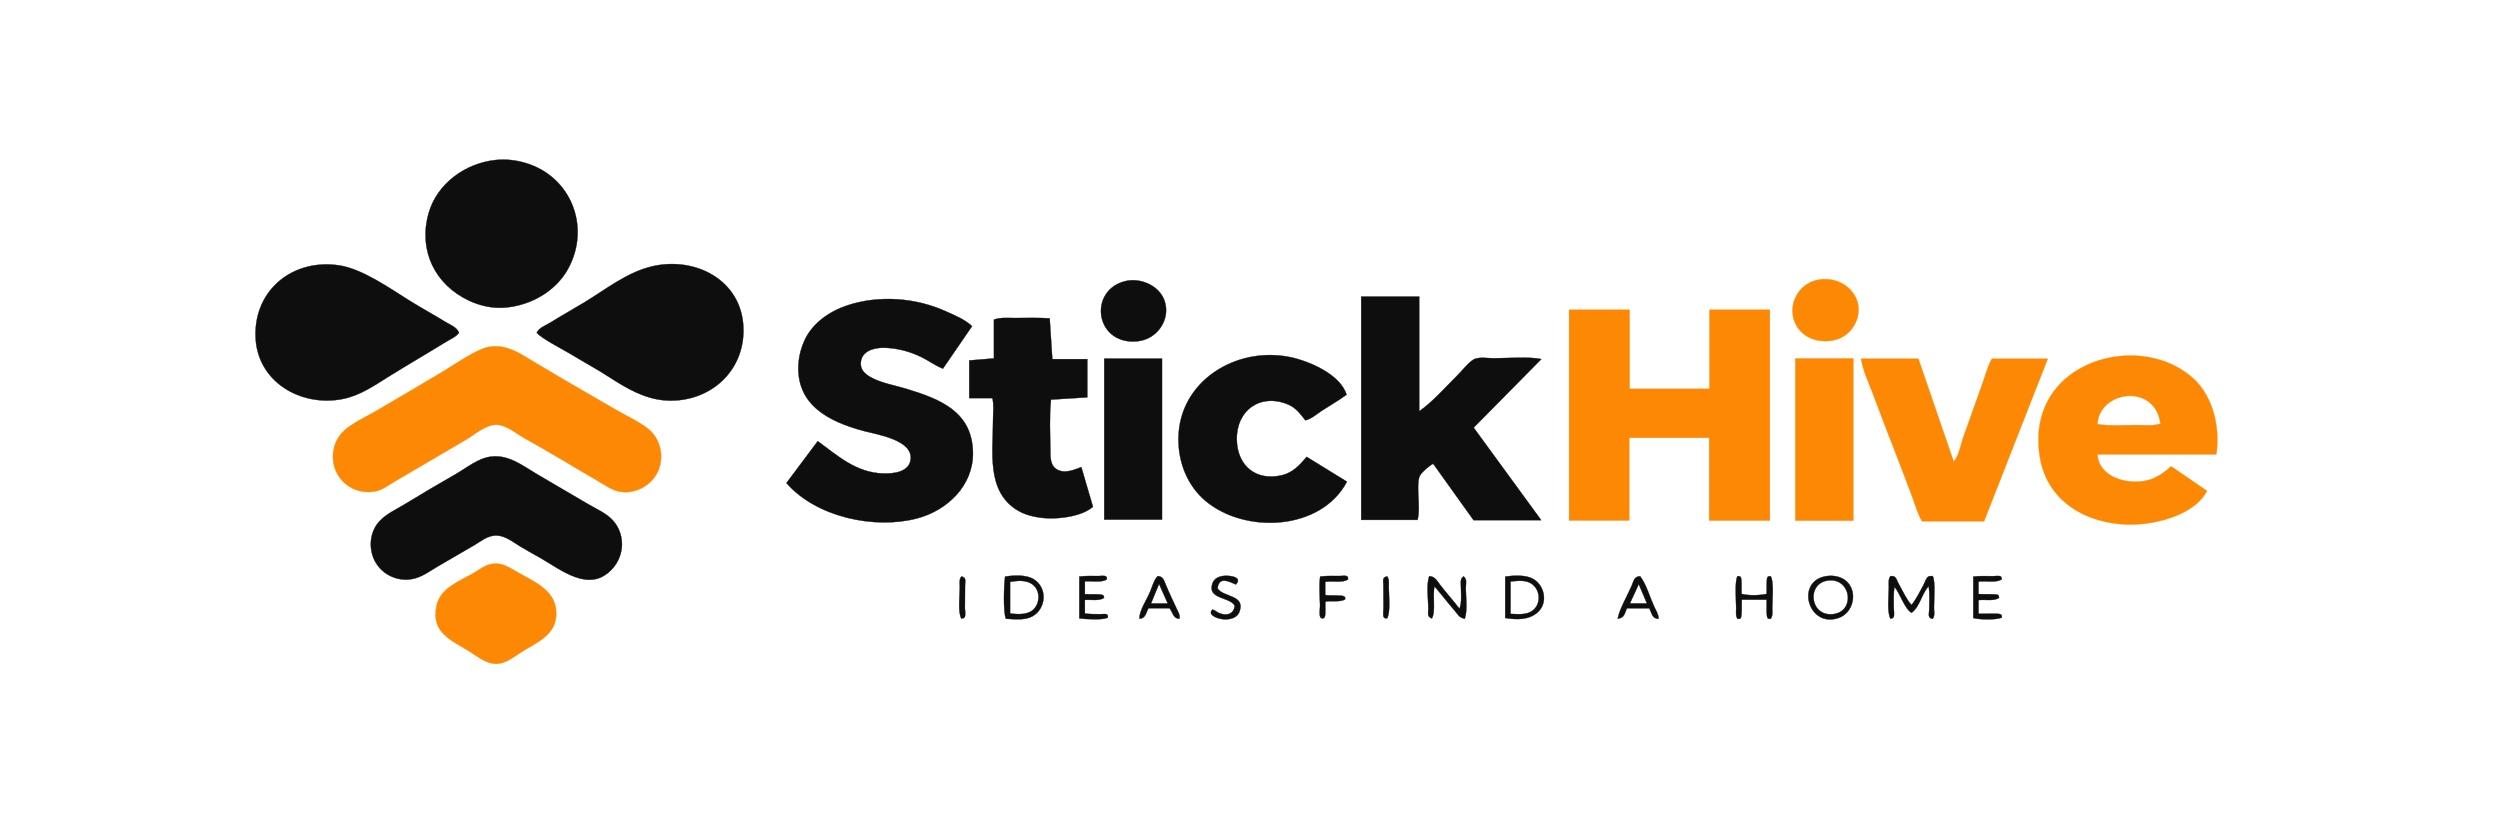
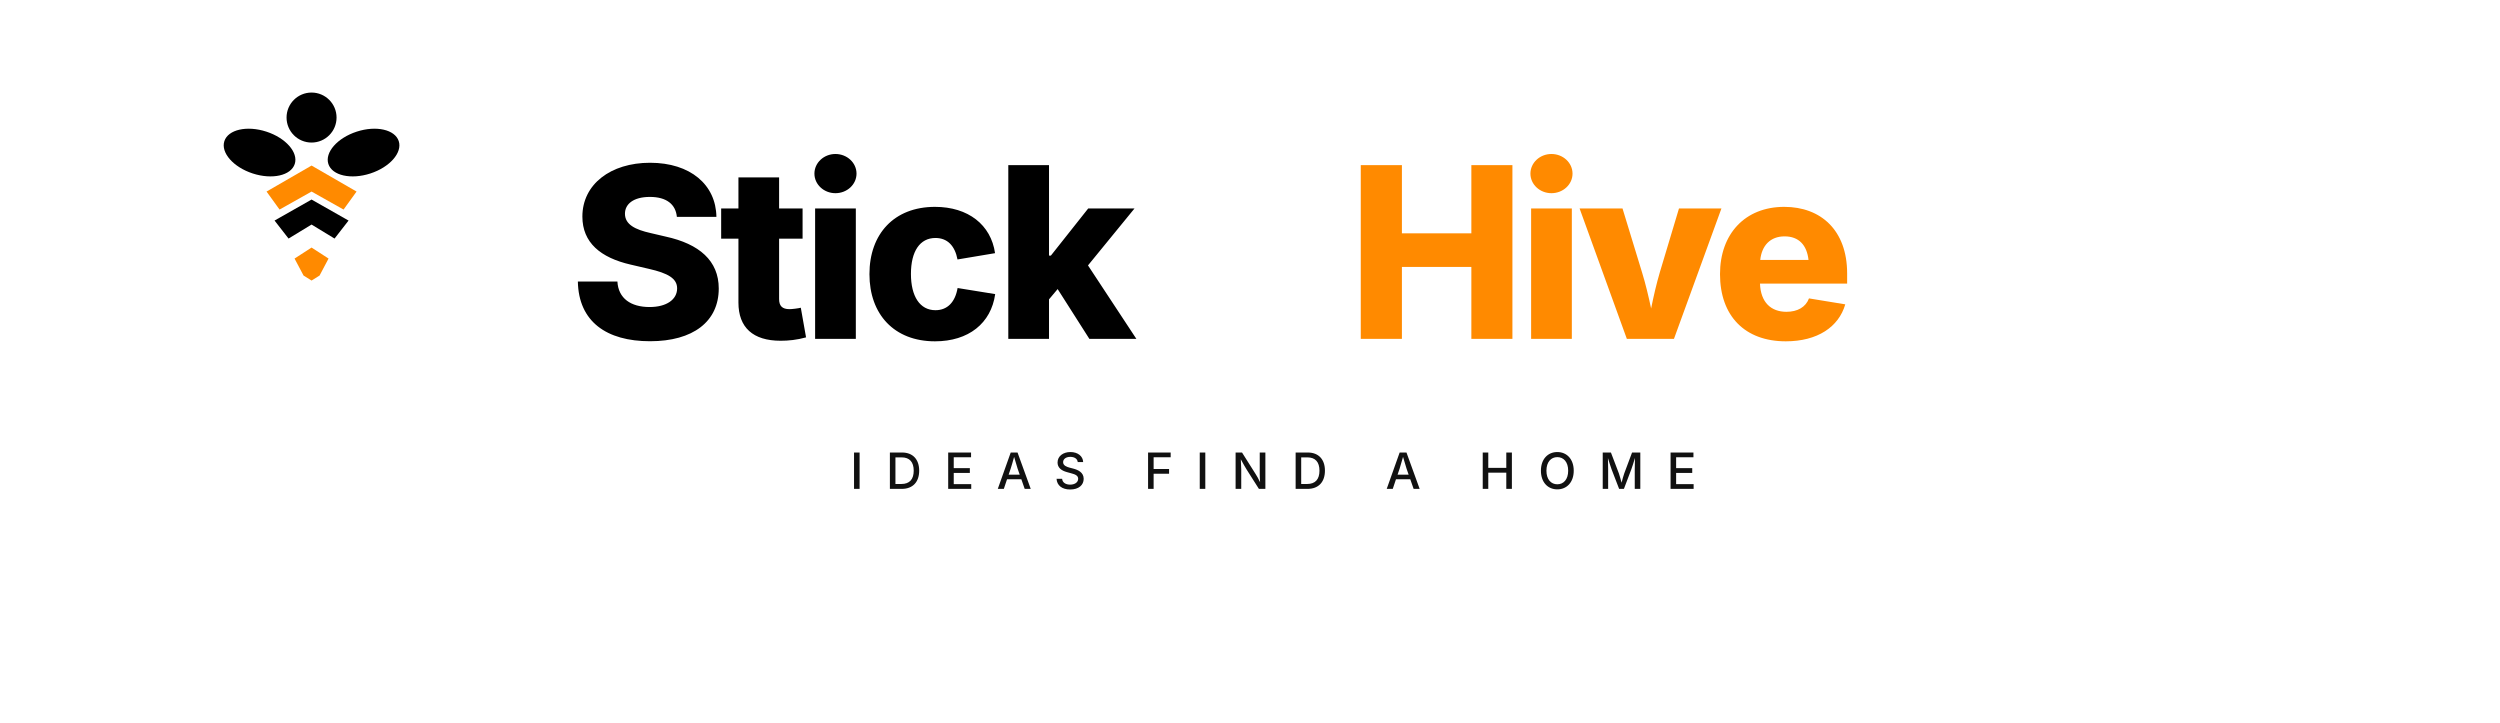
- <svg xmlns="http://www.w3.org/2000/svg" viewBox="0 0 1897 632" width="1897" height="632">
-   <path d="M375.77 121.44C383.6 120.59 391.23 121.43 398.75 123.65C433.27 133.85 448.37 172.05 431.22 203.71C421.58 221.51 401.67 232.35 381.85 233.48C373.17 233.98 364.09 231.92 356.24 228.29C330.02 216.18 317.19 189.95 325.27 161.67C331.7 139.2 353.11 123.92 375.77 121.44ZM407.27 252.5C408.95 248.68 413.88 247.08 417.38 244.91C426.06 239.52 435 234.56 443.73 229.25C459.88 219.41 475.84 206.63 494.55 202.17C527.28 194.36 562.7 212.25 564.1 248.5C565.38 281.9 538.23 305.77 505.5 303.87C489.46 302.94 475.46 294.67 462.32 286.17C452.76 279.98 442.63 274.52 432.89 268.6C426.57 264.75 411.65 257.33 407.27 252.5ZM348.3 252.5C345.92 255.7 342.1 257.14 338.73 259.23C331.72 263.58 324.62 267.76 317.55 272.03C310.09 276.54 302.53 280.99 295.14 285.62C284.16 292.51 273.28 300.08 260.34 302.7C228.11 309.2 194.4 289.46 193.87 254.5C193.35 219.22 222.88 196.16 257.33 201.36C275.15 204.06 295.81 218.83 311.17 228.37C320.04 233.89 329.26 238.88 338.17 244.35C341.92 246.65 346.7 248.34 348.3 252.5ZM853.73 213.35C865.06 210.52 879.41 216.43 883.55 227.91C887.91 239.99 880.9 253.23 869.13 257.57C865.41 258.93 861.43 259.36 857.5 259.07C830.3 257.07 827.23 219.98 853.73 213.35ZM1076.89 225.01C1076.89 254.04 1076.89 283.06 1076.89 312.08C1087.22 304.87 1097.01 293.54 1106.09 284.59C1109.2 281.53 1115.1 274.01 1118.87 272.42C1122.82 270.75 1129.23 271.87 1133.5 271.86C1142.91 271.84 1161.19 270.52 1169.56 272.5C1152.45 289.83 1135.33 307.17 1118.22 324.5C1135.29 347.89 1152.37 371.29 1169.45 394.68C1152.34 394.68 1135.23 394.68 1118.12 394.68C1107.91 380.41 1097.71 366.14 1087.5 351.87C1084.9 353.05 1078.07 358.85 1077.11 361.59C1074.32 369.55 1078.25 384.92 1075.61 394.5C1061.37 394.5 1047.12 394.5 1032.88 394.5C1032.88 338.01 1032.88 281.51 1032.88 225.01C1047.55 225.01 1062.22 225.01 1076.89 225.01ZM737.61 247.5C730.24 258.24 722.87 268.98 715.5 279.72C709.89 277.6 704.84 273.76 699.43 271.08C690.64 266.71 680.31 263.98 670.5 263.88C662.46 263.8 652.76 266.8 653.16 276.5C653.35 281.26 657.14 284.32 661.06 286.44C669.22 290.84 678.71 292.28 687.5 294.96C713.16 302.76 737.82 312.18 738.27 343.5C738.63 368.48 718.72 387.4 695.78 393.4C663.54 401.83 619.25 392.44 596.74 366.5C604.66 355.92 612.58 345.33 620.5 334.75C636.06 346.12 649.84 358.81 670.5 359.29C678.08 359.46 689.93 358.26 691.01 348.5C692.63 333.85 665.76 329.77 655.48 327.04C628.66 319.91 603.02 306.92 606.01 274.5C606.51 269.11 608.07 263.67 610.26 258.73C616.25 245.16 629.55 236.11 643.23 231.63C666.99 223.85 694.64 225.84 717.43 236.1C724.61 239.34 731.69 242.09 737.61 247.5ZM796.5 241.55C797.17 251.88 797.83 262.21 798.5 272.53C807.35 272.53 816.21 272.53 825.06 272.53C825.06 282.19 825.06 291.84 825.06 301.5C815.87 302.08 806.69 302.66 797.5 303.23C796.18 315.75 796.87 328.91 797.03 341.5C797.1 346.25 796.78 352.31 801 355.51C806.95 360.03 814.41 356.73 820.5 354.42C823.44 364.45 826.38 374.47 829.32 384.5C823.28 389.99 812.48 392.25 804.5 393C798.21 393.6 791.67 393.45 785.49 392.16C780.72 391.18 776.4 389.84 772.21 387.33C748.12 372.92 753.59 342.46 753.52 318.5C753.5 313.17 754.34 307.21 753.01 302.1C747.16 302.1 741.31 302.1 735.46 302.1C735.46 292.57 735.46 283.03 735.46 273.5C741.7 272.98 747.94 272.47 754.19 271.95C754.19 262.13 754.19 252.32 754.19 242.5C759.4 240.66 765.01 241.35 770.5 241.3C779.16 241.2 787.85 241.05 796.5 241.55ZM1021.78 299.5C1015.75 303.9 1009.35 307.53 1003.11 311.59C999.09 314.21 995.18 317.87 990.5 318.93C987.11 314.52 983.46 309.65 978.24 307.3C957.24 297.84 938.17 310.72 938.47 333.43C938.73 353.43 953.1 365.43 973.05 360.51C981.01 358.55 986.47 352.69 991.5 346.65C1001.69 352.93 1011.88 359.22 1022.07 365.5C1002.33 402.86 944.53 405.31 914.58 379.95C900.75 368.24 893.96 350.39 894.2 332.5C894.77 288.99 938.07 262.79 978.5 270.89C993.05 273.81 1016.97 283.91 1021.78 299.5ZM881.75 272.13C881.75 312.85 881.75 353.57 881.75 394.29C867.13 394.29 852.51 394.29 837.89 394.29C837.89 353.57 837.89 312.85 837.89 272.13C852.51 272.13 867.13 272.13 881.75 272.13ZM372.81 346.45C385.96 344.94 396.32 353.15 406.99 359.51C419.96 367.25 433.11 374.7 446.09 382.42C452.18 386.04 460.04 389.38 464.86 394.65C474.42 405.12 474.17 420.88 464.87 431.35C447.59 450.79 426 432.42 409.43 423.03C404.54 420.26 399.61 417.58 394.79 414.67C389.3 411.36 383.2 406.33 376.5 406.33C369.91 406.32 364.84 410.83 359.43 413.97C350.38 419.24 341.29 424.42 332.27 429.75C326.82 432.96 321.47 436.95 315.35 438.76C304.02 442.09 291.48 437.35 285.29 427.23C279.37 417.55 280.05 403.92 287.96 395.47C293.16 389.9 300.7 386.52 307.13 382.61C319.78 374.91 332.57 367.3 345.44 359.98C354 355.11 362.77 347.6 372.81 346.45ZM729.5 437.43C733.48 438.18 732.32 440.87 732.27 444.5C732.18 450.17 732.13 455.82 732.17 461.5C732.18 463.18 732.91 466.96 731.91 468.39C731.14 469.48 730.53 468.94 729.5 469.35C726.69 464.92 728.31 451.4 728.29 445.5C728.28 442.67 727.65 439.57 729.5 437.43ZM763.27 469.5C761.09 464.2 761.76 443.79 762.67 437.5C769.26 436.5 778.89 435.88 784.75 439.73C795.03 446.49 793.83 461.97 783.25 467.75C777.61 470.82 769.43 469.86 763.27 469.5ZM839.97 439.5C836.25 442.34 828.05 440.74 823.2 441.1C823.2 444.35 823.2 447.61 823.2 450.87C825.76 451.1 835.3 450.51 836.95 451.6C837.78 452.14 837.47 452.72 837.82 453.5C834.88 456.25 827.45 454.88 823.19 455.23C823.19 458.65 823.19 462.08 823.19 465.5C827.25 466.12 831.39 466.01 835.5 466.02C836.71 466.03 839.11 465.58 840.14 466.39C840.84 466.93 840.5 467.77 840.69 468.5C837.73 470.75 823.04 469.79 818.99 469.22C818.99 458.65 818.99 448.07 818.99 437.5C823.77 436.9 828.68 437.05 833.5 437.08C834.9 437.09 838.01 436.57 839.2 437.39C840.06 437.98 839.67 438.66 839.97 439.5ZM878.5 437.11C882.69 437.49 883.14 440.13 884.65 443.8C887.06 449.68 889.84 455.3 892.46 461.08C893.63 463.67 895.8 466.87 894.88 469.5C890.31 469.48 889.86 464.75 887.5 461.52C882.17 461.52 876.83 461.52 871.5 461.52C869.57 464.89 869.09 469.75 864.5 469.33C864.79 462.75 870.05 455.33 872.62 449.19C874.31 445.18 875.51 440.22 878.5 437.11ZM937.84 443.5C932.51 441.32 925.04 436.99 923.88 446.5C928.35 453.37 945.14 451.25 940.54 464.11C938.33 470.3 929.74 470.84 924.47 469.15C921.11 468.07 916.74 465.87 919.97 462.5C921.94 462.98 923.28 464.46 925.27 465.28C930.97 467.63 936.49 465.81 936.86 459.5C933.04 452.82 916.57 454.83 919.76 443.43C921.46 437.33 928.01 436.38 933.5 437.09C937.74 437.64 941.57 439.39 937.84 443.5ZM1022.97 439.5C1019.32 442.63 1010.57 440.52 1005.58 441.5C1005.58 444.83 1005.58 448.17 1005.58 451.5C1008.69 452.19 1017.98 451.32 1019.96 452.58C1020.83 453.13 1020.5 453.69 1020.9 454.5C1017.72 457.24 1010.2 455.59 1005.74 456.5C1005.43 459.15 1006.2 466.62 1005.04 468.41C1003.59 470.65 1005.29 467.54 1003.5 469.43C1001.72 467.53 1003.4 470.67 1001.97 468.41C1000.73 466.46 1001.71 461.77 1001.65 459.5C1001.47 452.25 1000.77 444.7 1001.73 437.5C1006.56 436.82 1011.59 437.07 1016.5 437.07C1017.89 437.07 1021.04 436.49 1022.23 437.32C1023.11 437.93 1022.68 438.64 1022.97 439.5ZM1052.5 437.31C1054.36 439.54 1053.79 442.57 1053.8 445.5C1053.84 451.41 1055.26 464.74 1052.5 469.28C1051.45 468.9 1050.88 469.51 1050.09 468.4C1049.1 467 1049.81 463.16 1049.8 461.5C1049.78 455.83 1049.71 450.17 1049.72 444.5C1049.73 440.79 1048.49 438.23 1052.5 437.31ZM1084.5 437.19C1088.85 437.43 1090.2 440.45 1092.74 443.75C1097.5 449.95 1102.73 455.75 1107.5 461.93C1109.3 456.87 1108.6 450.92 1108.57 445.5C1108.56 442.03 1107.75 439.36 1110.5 437.34C1113.48 439.47 1112.22 442.83 1112.25 446.5C1112.31 453.87 1113.67 462.5 1111.5 469.47C1107.18 468.8 1106.22 466.14 1103.5 463C1098.37 457.09 1093.63 450.85 1088.5 444.93C1086.87 451.85 1089.62 463.87 1086.5 469.29C1082.55 467.73 1083.85 465.63 1083.82 461.5C1083.75 454.02 1082.08 444.2 1084.5 437.19ZM1142.17 468.91C1142.17 458.44 1142.17 447.97 1142.17 437.5C1148.08 436.73 1155.56 436.21 1161.24 438.31C1171.56 442.11 1175.37 456.76 1166.97 464.47C1160.26 470.61 1150.62 470.35 1142.17 468.91ZM1244.5 437.22C1249.08 442.95 1252.01 453.42 1255.2 460.31C1256.56 463.26 1258.62 466.28 1258.5 469.54C1253.59 469.51 1253.51 465.48 1251.5 461.53C1245.83 461.53 1240.17 461.53 1234.5 461.53C1232.59 465.84 1232.64 468.83 1227.5 469.47C1228.89 462.14 1234.96 451.78 1238.08 444.54C1239.76 440.62 1239.87 437.55 1244.5 437.22ZM1318.5 437.14C1319.33 437.38 1320.13 437.02 1320.77 437.8C1321.97 439.28 1321.27 448.24 1321.5 450.66C1327.31 452.07 1334.65 451.87 1340.5 450.68C1340.77 448.27 1340.11 439.23 1341.26 437.82C1341.86 437.07 1342.7 437.4 1343.5 437.17C1346.27 440.73 1344.77 456.18 1344.81 461.5C1344.82 464.38 1345.37 467.41 1343.5 469.62C1342.8 469.45 1341.94 469.75 1341.38 469.12C1339.94 467.49 1340.76 457.73 1340.5 455.01C1334.22 455.01 1327.94 455.01 1321.65 455.01C1321.45 457.62 1322.06 467.7 1320.73 469.14C1320.13 469.78 1319.24 469.45 1318.5 469.61C1316.83 467.29 1317.4 464.34 1317.4 461.5C1317.4 456.67 1316.09 440.37 1318.5 437.14ZM1384.74 437.37C1390.59 436.19 1397.51 437.25 1401.8 441.72C1409.73 449.98 1406.07 465.03 1395.36 468.83C1372.34 477 1362.29 441.88 1384.74 437.37ZM1434.5 437.11C1435.72 437.23 1436.73 437.01 1437.77 437.77C1439.08 438.73 1439.81 441.47 1440.62 442.86C1443.76 448.23 1446.34 454.5 1450.5 459.12C1453.98 454.59 1456.78 449.06 1459.5 444C1460.39 442.34 1461.49 438.64 1463.08 437.62C1464.14 436.94 1465.31 437.18 1466.5 437.11C1468.81 440.69 1467.44 455.96 1467.51 461.31C1467.55 464.23 1468.3 467.28 1466.5 469.62C1462.48 468.78 1463.81 466.15 1463.88 462.5C1463.98 456.7 1464.37 450.49 1463.5 444.79C1458.17 450.42 1456.82 460.48 1450.5 464.97C1445.29 462.11 1441.76 450.33 1437.5 445.24C1436.68 450.57 1437 456.11 1436.99 461.5C1436.98 463.2 1437.68 466.91 1436.76 468.39C1436.04 469.53 1435.52 468.98 1434.5 469.46C1431.75 464.76 1433.22 451.55 1433.23 445.5C1433.23 442.46 1432.72 439.44 1434.5 437.11ZM1518.98 439.5C1515.14 442.46 1506.34 440.63 1501.29 441.32C1501.29 444.47 1501.29 447.62 1501.29 450.77C1504.04 451.14 1514.54 450.4 1516.14 451.48C1516.91 452 1516.61 452.74 1516.9 453.5C1513.67 456.43 1505.85 454.73 1501.31 455.36C1501.31 458.79 1501.31 462.22 1501.31 465.66C1504.33 466.01 1516.57 465.03 1518.29 466.25C1519.24 466.93 1518.74 467.57 1519.06 468.5C1515.5 470.59 1501.48 470.2 1497.33 468.94C1497.33 458.46 1497.33 447.98 1497.33 437.5C1502.36 436.95 1507.44 437.16 1512.5 437.19C1513.91 437.19 1516.95 436.64 1518.17 437.45C1518.97 437.98 1518.67 438.72 1518.98 439.5ZM1387.71 440.41C1370.26 442.04 1373.19 468.62 1391.5 465.94C1407.89 463.53 1404.54 438.84 1387.71 440.41ZM766.46 465.5C771.4 466.08 777.1 466.54 781.7 464.23C788.84 460.63 790.21 449.52 784.3 444.18C779.45 439.81 772.4 440.51 766.46 441.5C766.46 449.5 766.46 457.5 766.46 465.5ZM1146.2 441.22C1146.2 449.41 1146.2 457.61 1146.2 465.8C1151.08 466.02 1156.45 466.65 1161 464.48C1169.42 460.48 1169.65 448.27 1162.37 443.08C1157.82 439.82 1151.45 440.75 1146.2 441.22ZM879.5 443.09C877.45 448.03 875.41 452.96 873.36 457.9C877.61 457.9 881.85 457.9 886.09 457.9C883.89 452.96 881.7 448.03 879.5 443.09ZM1243.5 443.25C1241.26 448.12 1239.02 452.99 1236.78 457.86C1241.08 457.86 1245.38 457.86 1249.68 457.86C1247.62 452.99 1245.56 448.12 1243.5 443.25Z" fill="#0e0e0e" fill-rule="evenodd" stroke="#0e0e0e" stroke-width="0.25" stroke-linejoin="round" />
-   <path d="M1379.61 212.31C1391.14 210.18 1403.29 215.31 1408.35 226.17C1414.18 238.67 1406.2 254.06 1393.29 257.69C1382.83 260.64 1370.32 257.91 1364.01 248.46C1354.63 234.38 1363.23 215.33 1379.61 212.31ZM1236.54 235.06C1236.54 255.07 1236.54 275.08 1236.54 295.09C1256.76 295.09 1276.98 295.09 1297.19 295.09C1297.19 275.09 1297.19 255.09 1297.19 235.09C1312.46 235.09 1327.72 235.09 1342.98 235.09C1342.98 288.39 1342.98 341.69 1342.98 394.99C1327.63 394.99 1312.27 394.99 1296.92 394.99C1296.92 374.05 1296.92 353.11 1296.92 332.17C1276.69 332.17 1256.47 332.17 1236.24 332.17C1236.24 353.08 1236.24 373.99 1236.24 394.91C1221.04 394.91 1205.84 394.91 1190.64 394.91C1190.64 341.62 1190.64 288.34 1190.64 235.06C1205.94 235.06 1221.24 235.06 1236.54 235.06ZM370.63 263.31C384.58 260.66 395.55 268.83 406.87 275.61C426.92 287.65 447.29 299.21 467.48 311.01C475.31 315.59 488.59 321.51 494.54 327.94C503.45 337.56 504.14 353.08 495.78 363.27C489.41 371.03 478.61 375.21 468.71 372.71C463.33 371.35 457.73 367.3 452.95 364.54C434.82 354.05 416.98 342.99 398.62 332.9C392.03 329.28 384.36 322.31 376.5 322.32C368.32 322.33 360.12 329.9 353.32 333.82C335.18 344.29 317.23 355.09 299.12 365.61C294.67 368.2 290.47 371.61 285.34 372.71C274.49 375.04 263.22 370.73 257.05 361.4C250.18 351.02 251.44 336.58 260.18 327.69C266.38 321.38 277.61 316.39 285.35 311.86C302.37 301.9 319.37 291.91 336.3 281.8C345.06 276.57 361.26 265.09 370.63 263.31ZM1681.72 344.77C1651.65 344.77 1621.57 344.77 1591.5 344.77C1592.68 362.27 1614.04 367.79 1628.38 364.76C1635.99 363.15 1641.77 358.83 1647.5 353.88C1656.55 360.08 1665.6 366.29 1674.65 372.5C1666.43 388.52 1643.22 395.58 1626.78 397.44C1595.94 400.94 1561.32 388.56 1550.45 357.09C1548.04 350.13 1546.96 342.85 1546.79 335.5C1546.63 327.76 1547.68 319.98 1550.21 312.64C1565.67 267.57 1630.48 256.4 1664.28 287.19C1679.64 301.19 1684.67 324.94 1681.72 344.77ZM1406.26 272C1406.26 313.01 1406.26 354.01 1406.26 395.02C1391.61 395.02 1376.96 395.02 1362.31 395.02C1362.31 354.01 1362.31 313.01 1362.31 272C1376.96 272 1391.61 272 1406.26 272ZM1455.66 272.23C1464.6 298.29 1473.55 324.36 1482.5 350.43C1486.72 345.16 1487.85 336.98 1490.18 330.62C1495.12 317.18 1499.71 303.61 1504.59 290.15C1506.75 284.2 1508.32 277.79 1511.45 272.28C1525.56 272.28 1539.68 272.28 1553.79 272.28C1537.69 313.35 1521.6 354.42 1505.5 395.49C1489.83 395.49 1474.17 395.49 1458.5 395.49C1455.23 390.32 1453.59 383.85 1451.42 378.11C1446.59 365.3 1441.84 352.41 1436.79 339.69C1431.25 325.77 1426.12 311.7 1420.75 297.71C1417.67 289.7 1413.47 280.68 1412.22 272.23C1426.7 272.23 1441.18 272.23 1455.66 272.23ZM1639.4 321.5C1638.17 313.08 1634.25 305.97 1626.16 302.39C1611.77 296.02 1592.13 305.21 1591.5 321.92C1601.3 323.38 1611.6 322.55 1621.5 322.55C1627.43 322.55 1633.78 323.4 1639.4 321.5ZM371.65 428.27C380.22 426.09 386.07 430.4 393.09 434.41C406.09 441.84 422.07 448.09 422.1 465.5C422.12 481.78 407.73 487.14 396.04 494.54C390.44 498.09 384.33 503.23 377.46 503.67C369.74 504.16 362.98 498.61 356.79 494.68C342.65 485.7 326.87 480.44 331.25 459.59C334.06 446.25 348.71 440.98 359.34 434.85C363.3 432.57 367.15 429.41 371.65 428.27Z" fill="#fd8803" fill-rule="evenodd" stroke="#fd8803" stroke-width="0.25" stroke-linejoin="round" />
+ <svg xmlns="http://www.w3.org/2000/svg" viewBox="0 0 900 260">
+   <defs>
+     <style>.word{font-family:Poppins,Inter,Arial,sans-serif;font-weight:800;letter-spacing:-3px}.tag{font-family:Inter,Arial,sans-serif;font-weight:500;letter-spacing:8px}</style>
+   </defs>
+   <g transform="translate(20 2) scale(.36)">
+     <circle cx="256" cy="112" r="25" fill="#000000" />
+     <ellipse cx="204" cy="147" rx="37" ry="22" transform="rotate(18 204 147)" fill="#000000" />
+     <ellipse cx="308" cy="147" rx="37" ry="22" transform="rotate(-18 308 147)" fill="#000000" />
+     <path d="M211 186 L256 160 L301 186 L288 204 L256 186 L224 204 Z" fill="#FF8A00" />
+     <path d="M219 215 L256 194 L293 215 L279 233 L256 219 L233 233 Z" fill="#000000" />
+     <path d="M239 253 L256 242 L273 253 L264 270 L256 275 L248 270 Z" fill="#FF8A00" />
+   </g>
+   <text x="205" y="122" class="word" font-size="86" fill="#000000">Stick</text>
+   <text x="485" y="122" class="word" font-size="86" fill="#FF8A00">Hive</text>
+   <text x="306" y="176" class="tag" font-size="18" fill="#111111">IDEAS FIND A HOME</text>
</svg>
